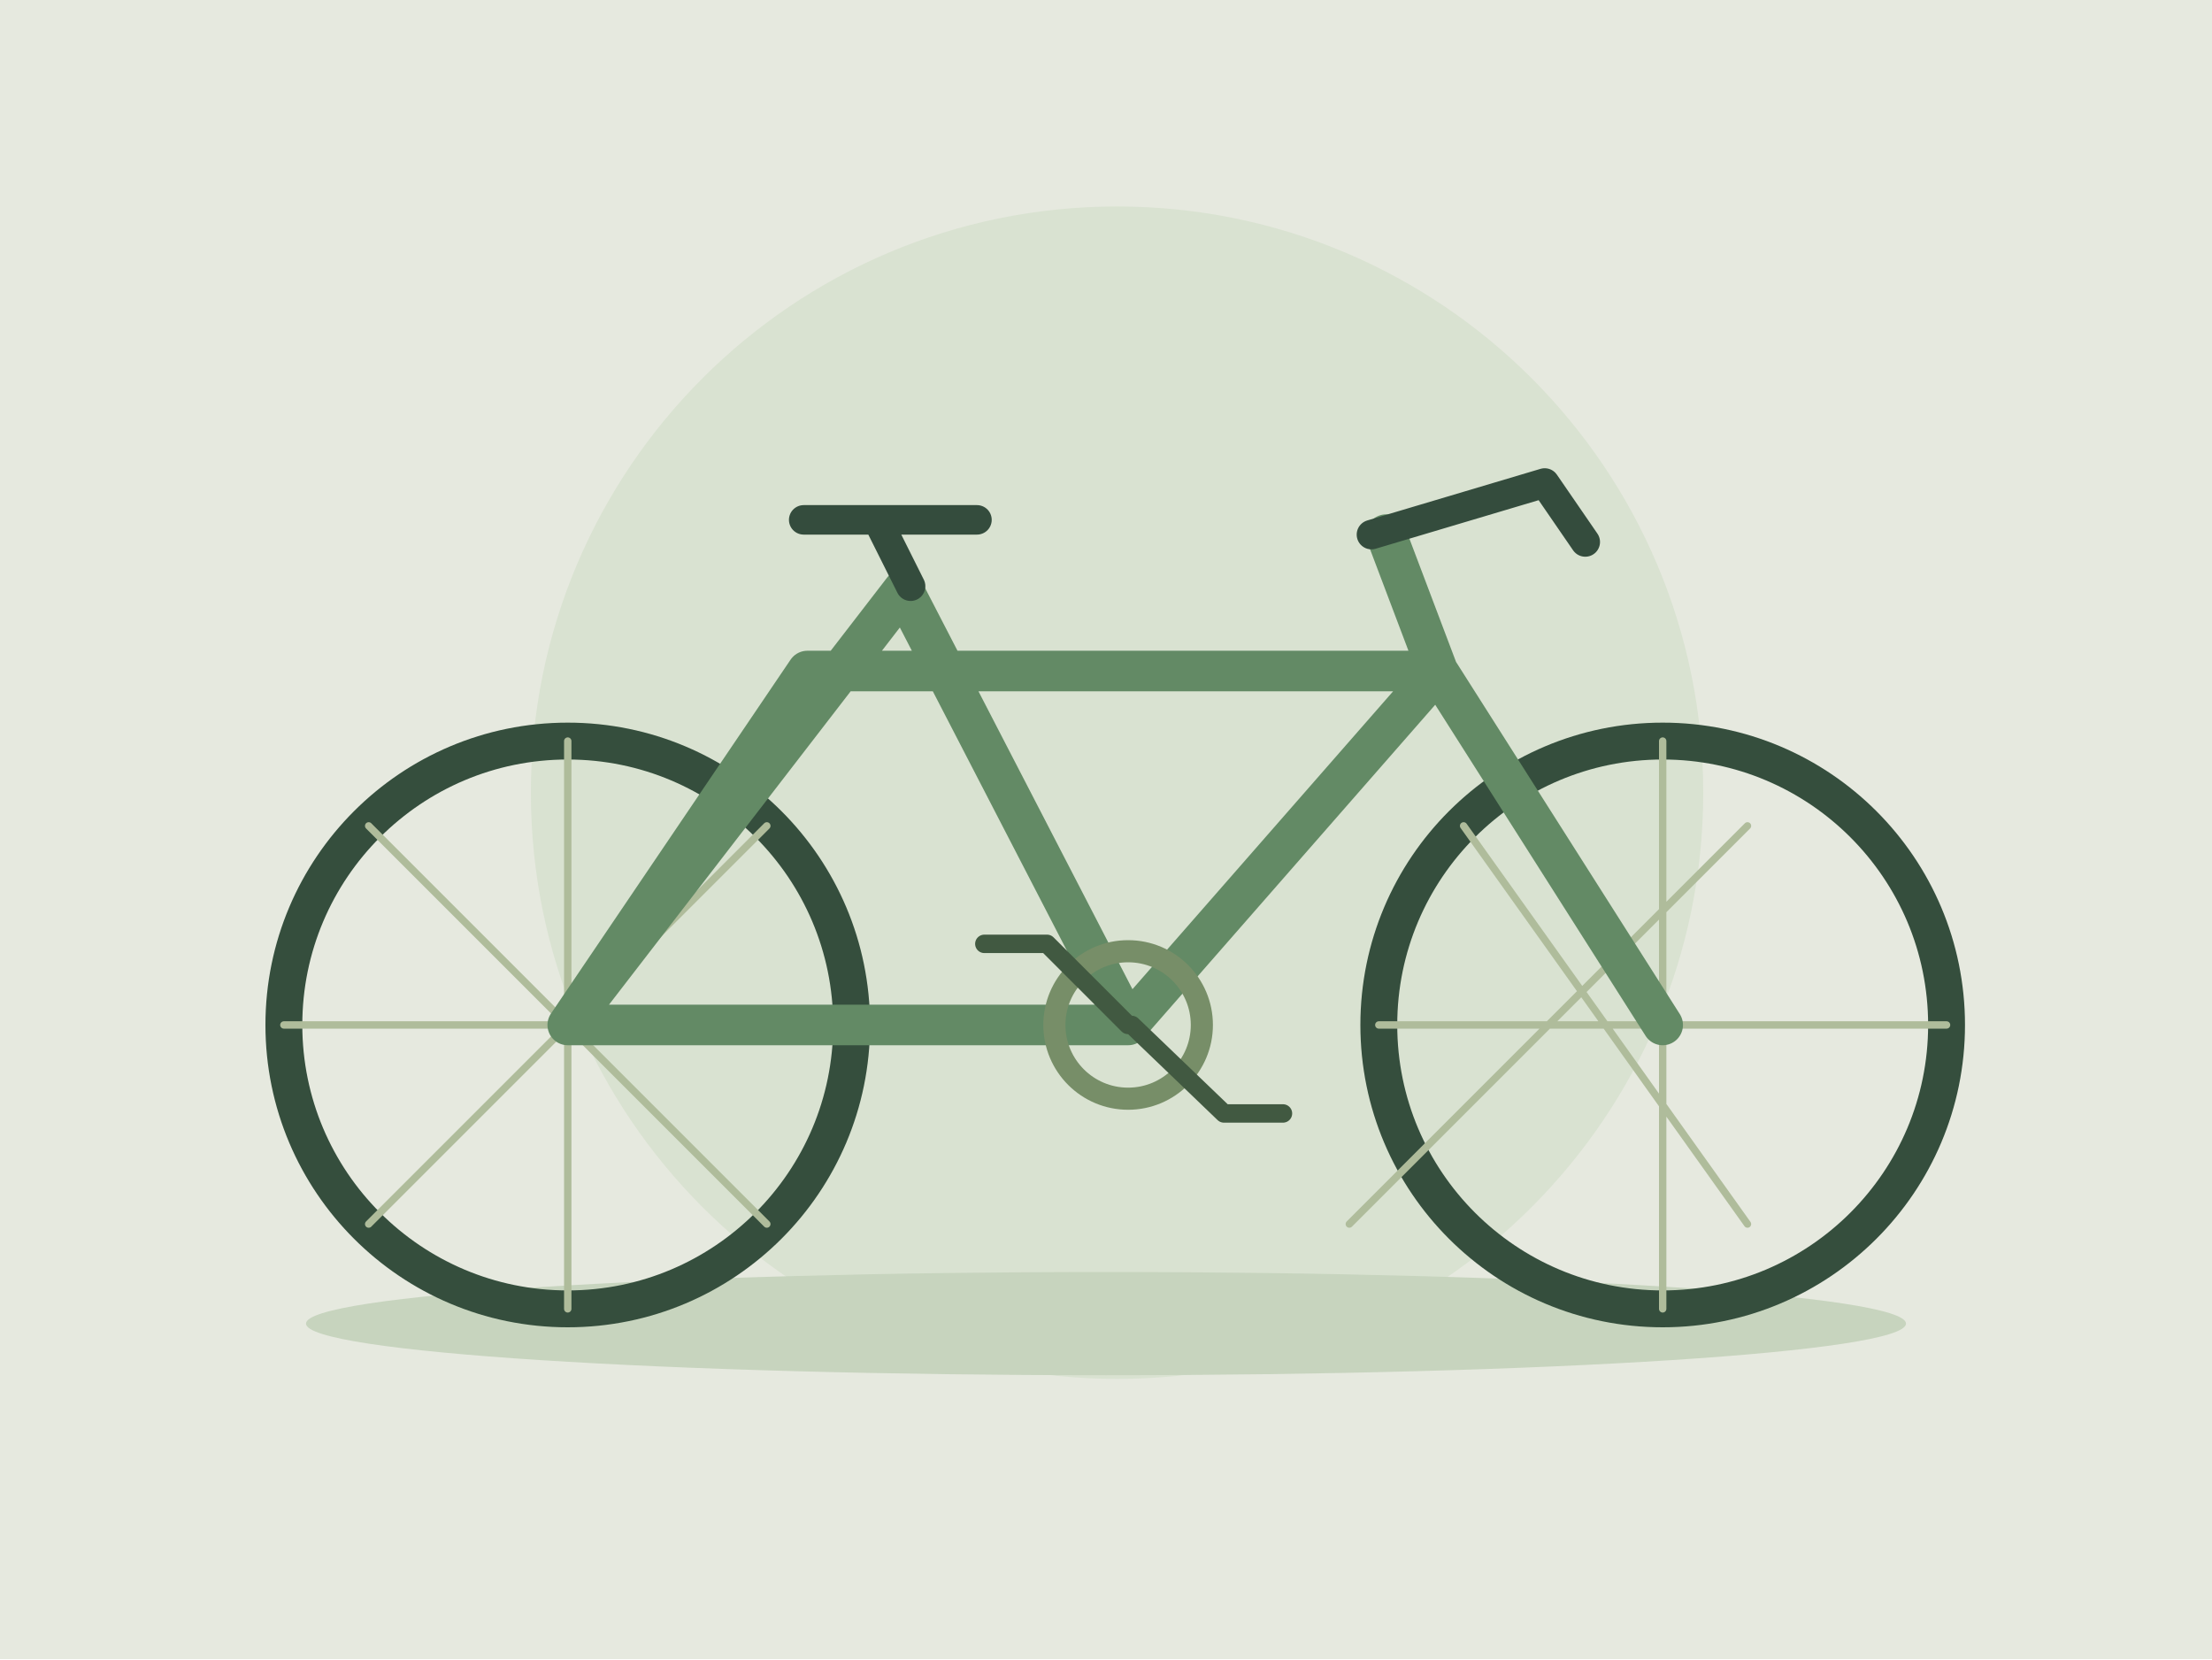
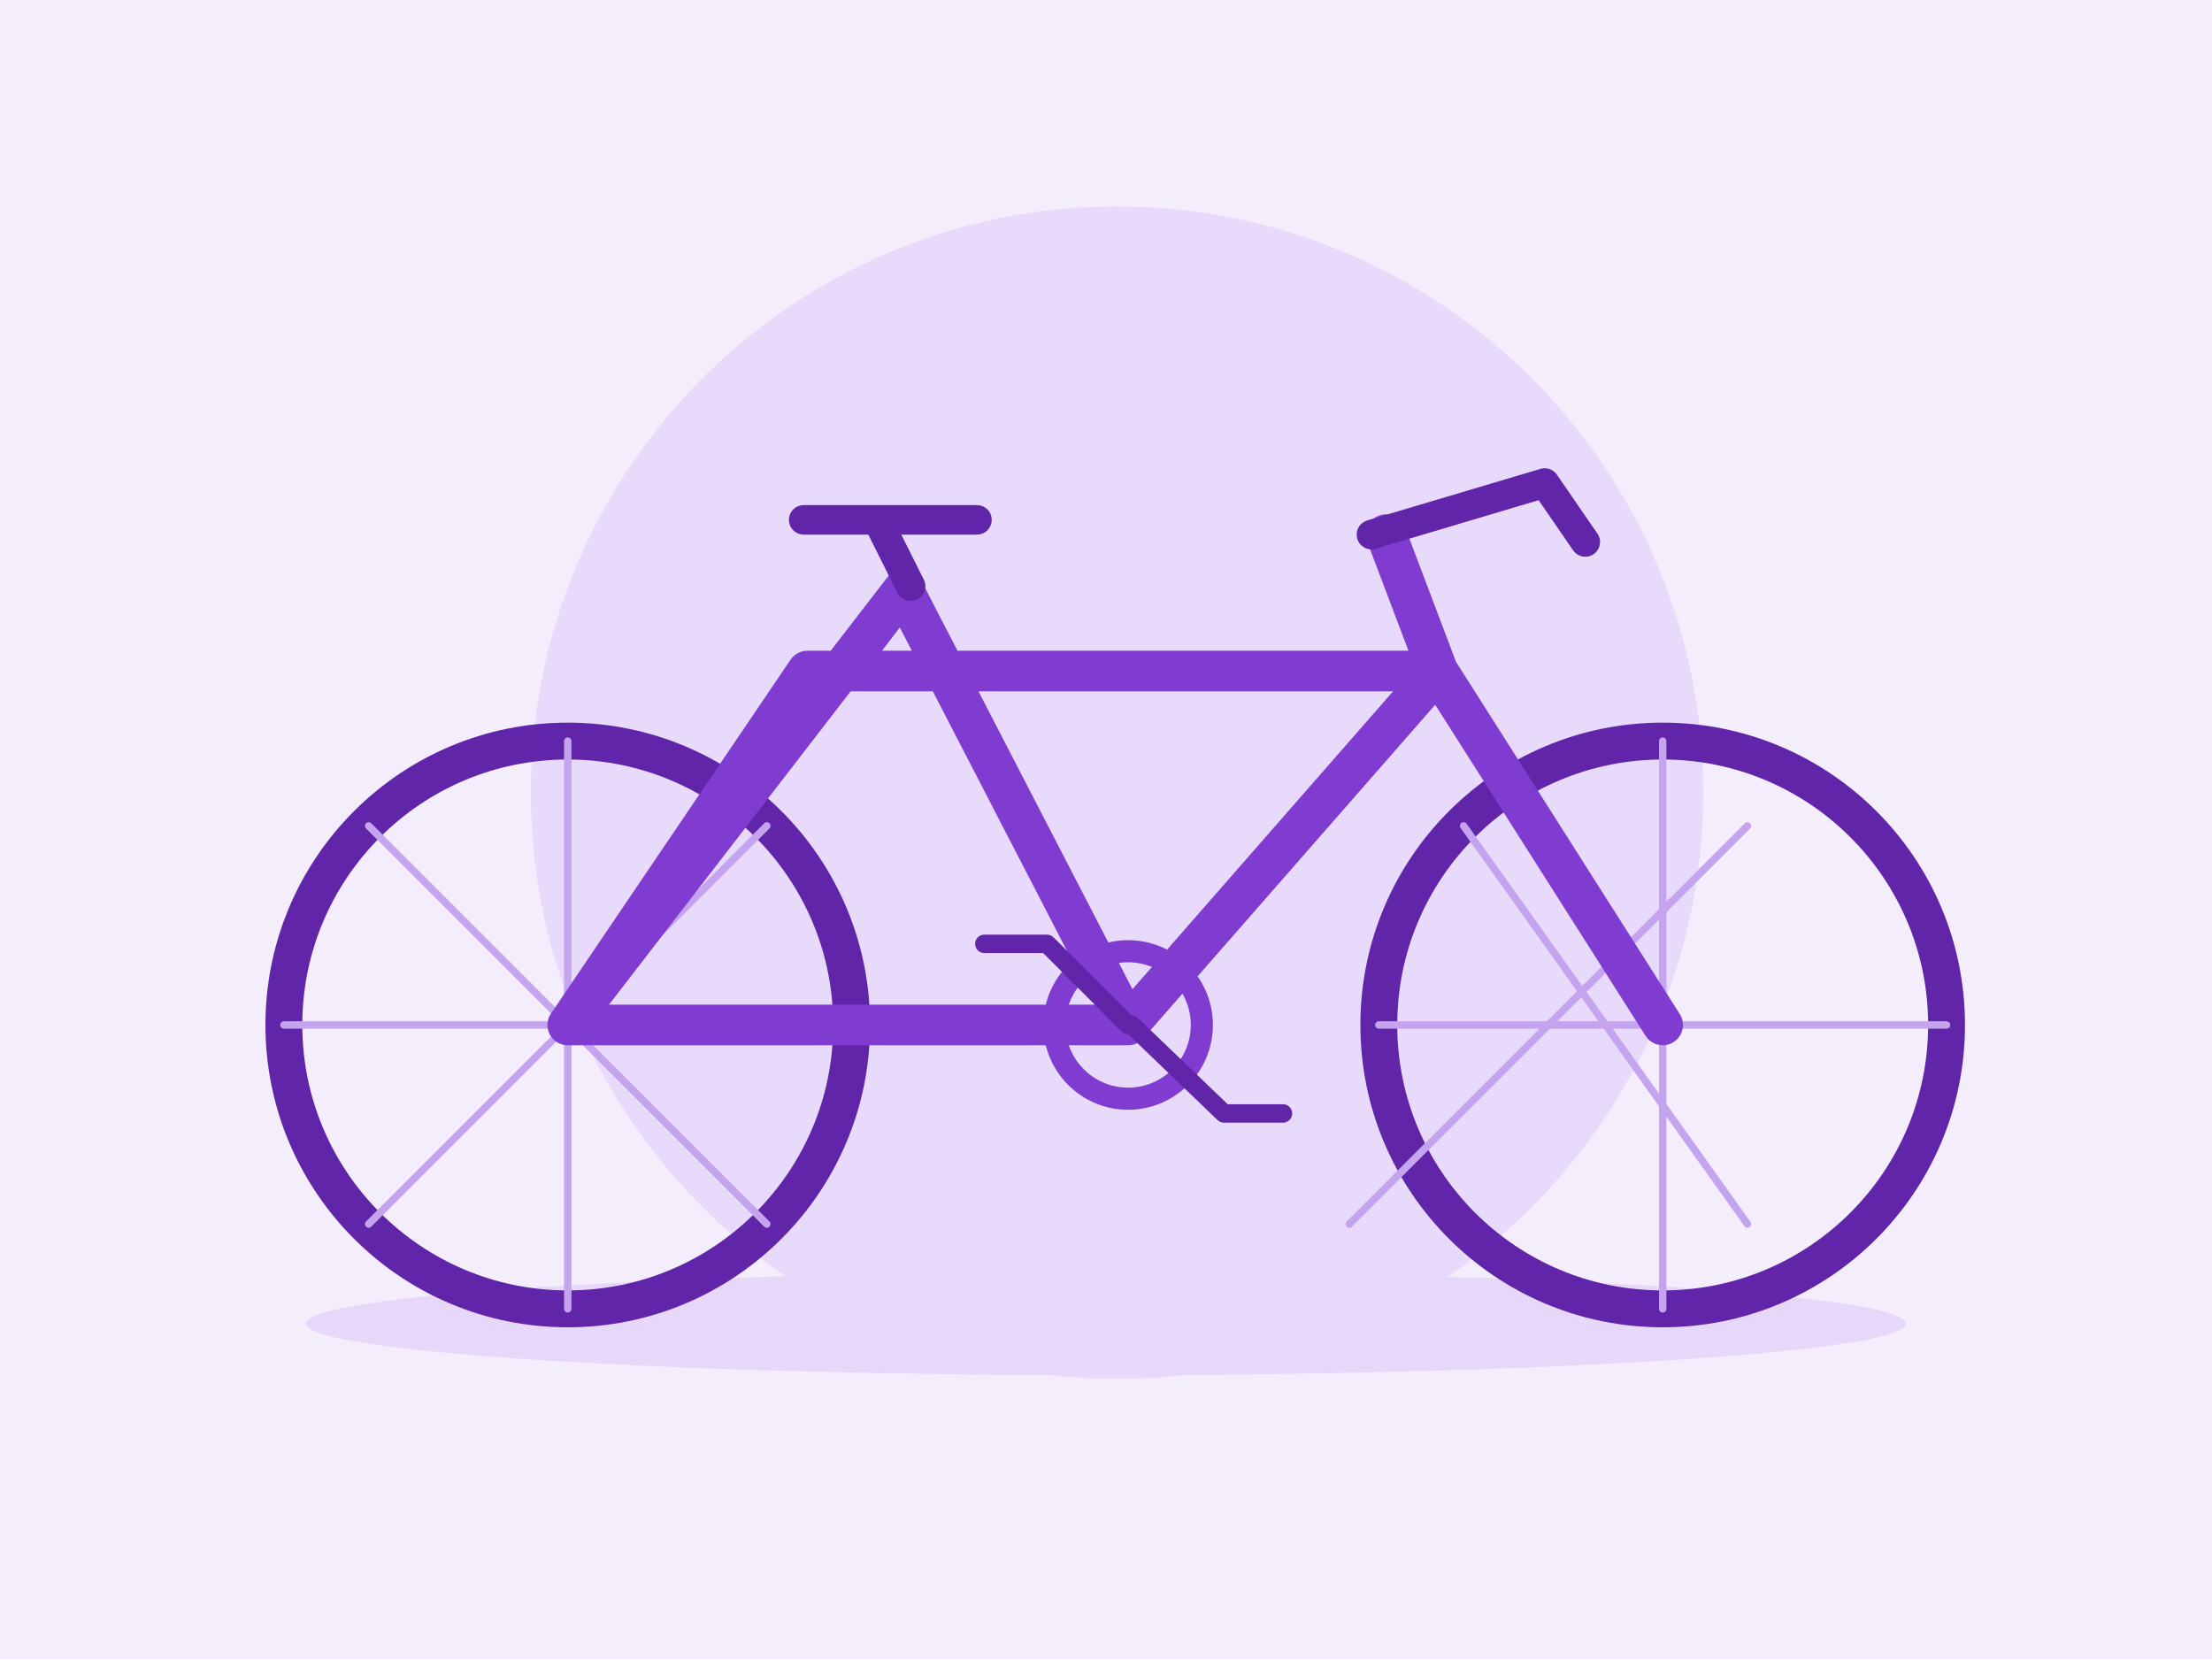
<svg xmlns="http://www.w3.org/2000/svg" viewBox="0 0 600 450">
-   <rect width="600" height="450" fill="#e6e9df" />
-   <circle cx="303" cy="215" r="159" fill="#d9e2d1" />
-   <ellipse cx="300" cy="359" rx="217" ry="14" fill="#c7d4be" />
+   <rect width="600" height="450" fill="#f3edfc" />
+   <circle cx="303" cy="215" r="159" fill="#e7dafa" />
+   <ellipse cx="300" cy="359" rx="217" ry="14" fill="#e7d8fa" />
  <g stroke-linecap="round" stroke-linejoin="round" fill="none">
-     <g stroke="#354e3d" stroke-width="10">
+     <g stroke="#6025a9" stroke-width="10">
      <circle cx="154" cy="278" r="77" />
      <circle cx="451" cy="278" r="77" />
    </g>
-     <g stroke="#afbc9b" stroke-width="2">
+     <g stroke="#c5a4ef" stroke-width="2">
      <path d="m100 224 108 108m-108 0 108-108m-54-23v154m-77-77h154m243-54-108 108m108 0L397 224m54-23v154m-77-77h154" />
    </g>
-     <g stroke="#638a65" stroke-width="11">
+     <g stroke="#803bd0" stroke-width="11">
      <path d="m154 278 91-118 61 118H154l65-96h171l-84 96m84-96 61 96m-61-96-14-37" />
    </g>
-     <path d="M218 141h47m-18 18-9-18m134 4 47-14 11 16" stroke="#344c3d" stroke-width="8" />
-     <circle cx="306" cy="278" r="20" stroke="#778e68" stroke-width="6" />
-     <path d="m307 278 25 24h16m-42-24-22-22h-17" stroke="#415941" stroke-width="5" />
+     <path d="M218 141h47m-18 18-9-18m134 4 47-14 11 16" stroke="#6025a9" stroke-width="8" />
+     <circle cx="306" cy="278" r="20" stroke="#803bd0" stroke-width="6" />
+     <path d="m307 278 25 24h16m-42-24-22-22h-17" stroke="#6025a9" stroke-width="5" />
  </g>
</svg>
